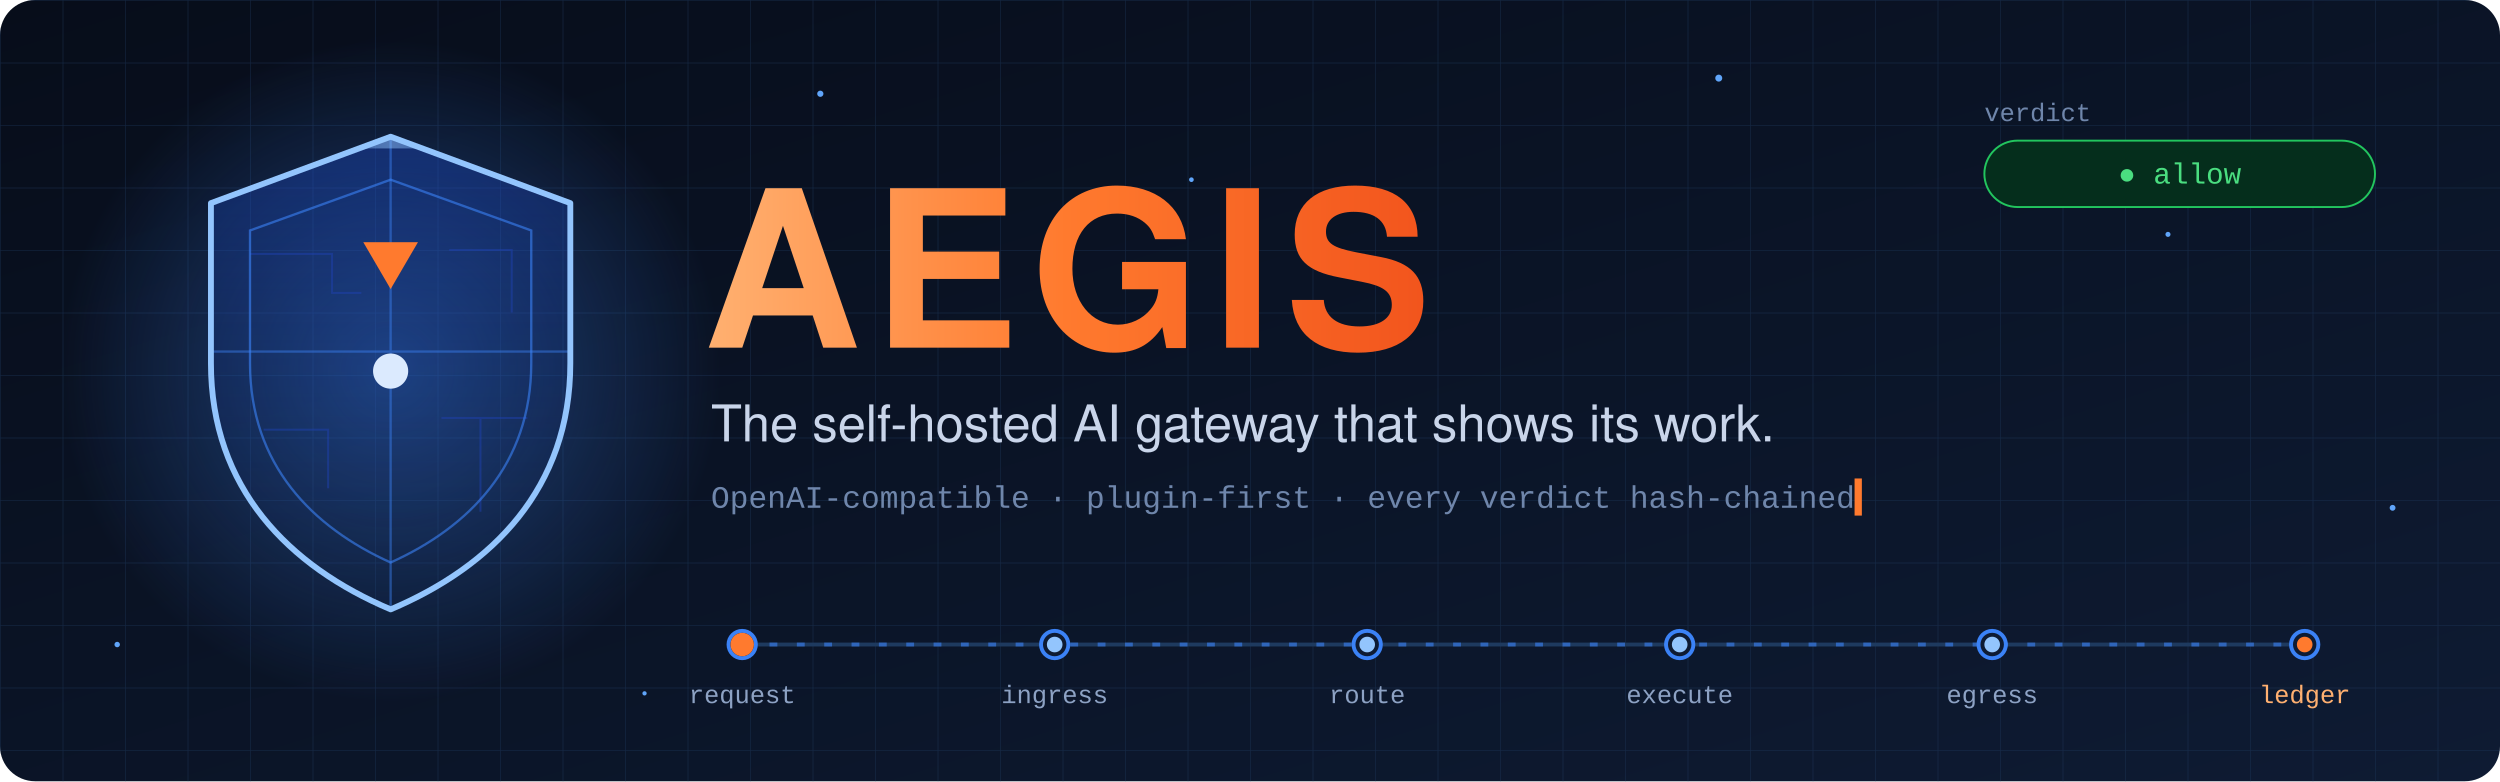
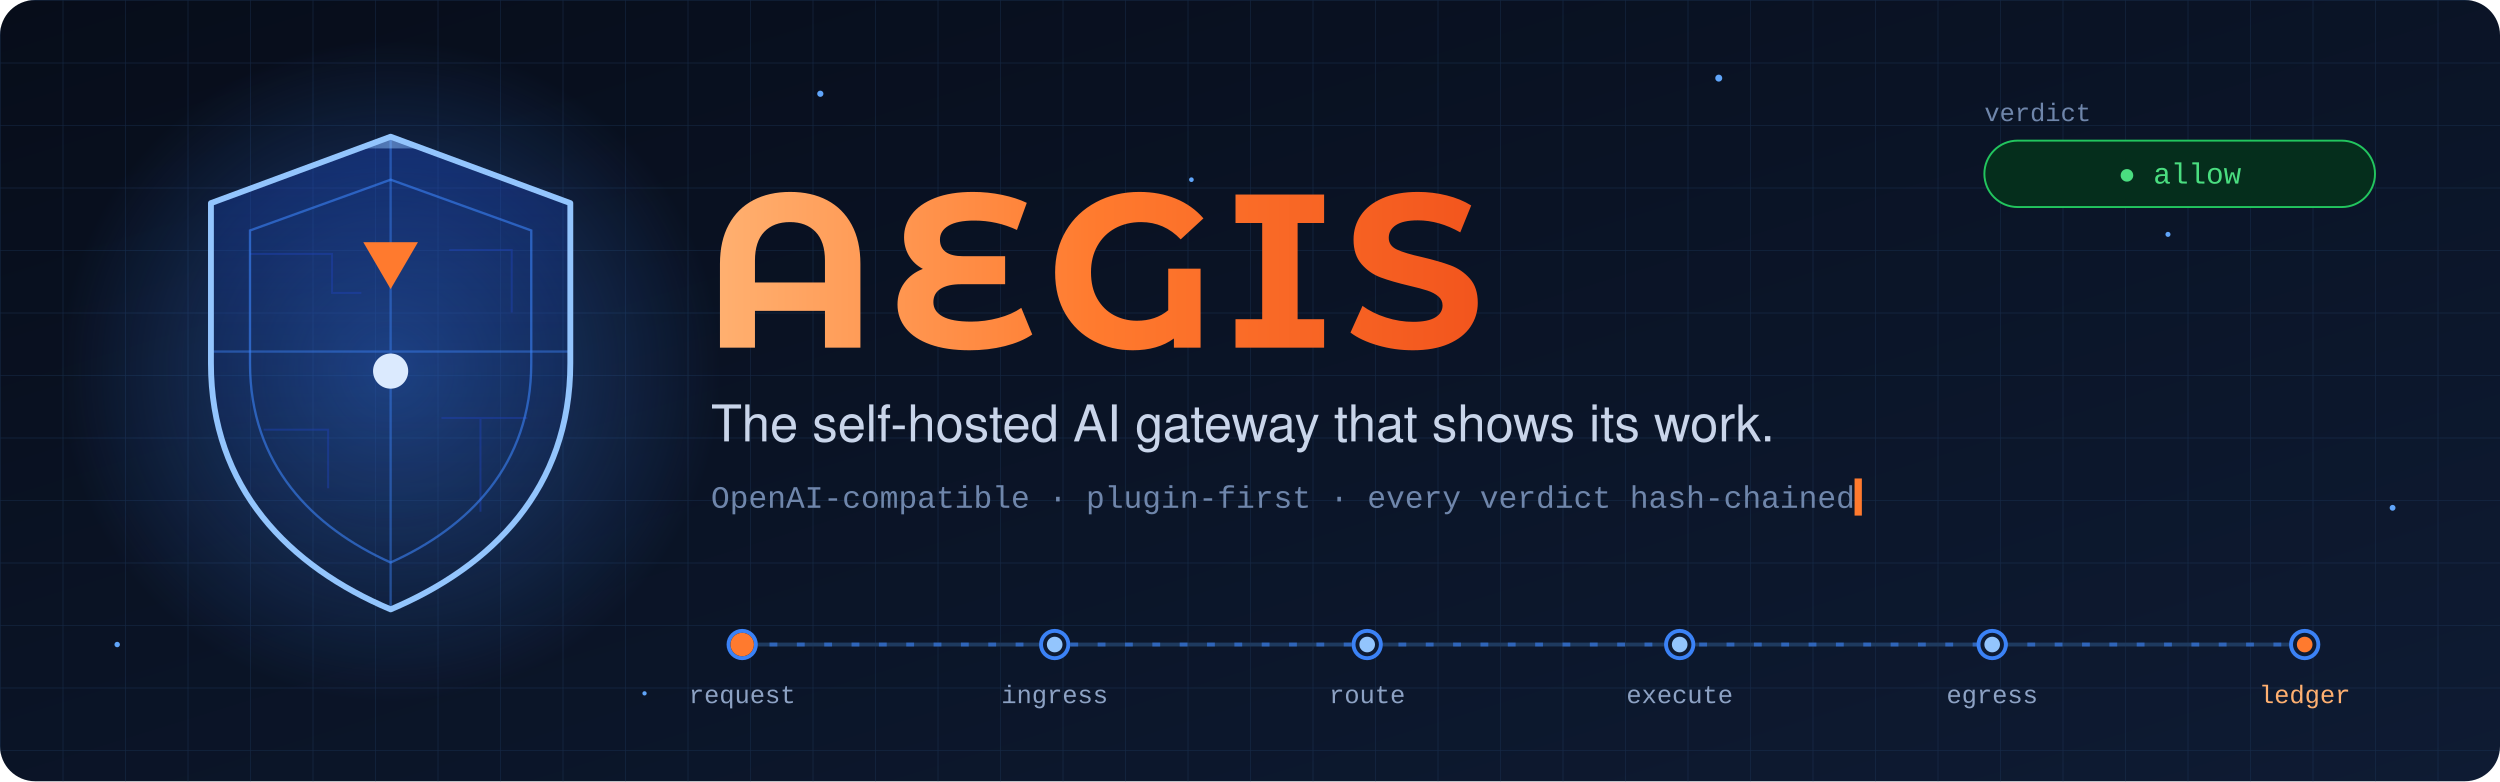
<svg xmlns="http://www.w3.org/2000/svg" width="1280" height="400" viewBox="0 0 1280 400" role="img" aria-labelledby="t d">
  <defs>
    <linearGradient id="bg" x1="0" y1="0" x2="1" y2="1">
      <stop offset="0" stop-color="#070d1a" />
      <stop offset="1" stop-color="#0e1b33" />
    </linearGradient>
    <radialGradient id="glow" cx="0.5" cy="0.5" r="0.5">
      <stop offset="0" stop-color="#3b82f6" stop-opacity="0.45" />
      <stop offset="1" stop-color="#3b82f6" stop-opacity="0" />
    </radialGradient>
    <linearGradient id="word" x1="0" y1="0" x2="1" y2="0">
      <stop offset="0" stop-color="#ffb070" />
      <stop offset="0.5" stop-color="#ff7a2e" />
      <stop offset="1" stop-color="#f2551d" />
    </linearGradient>
    <linearGradient id="shieldFill" x1="0" y1="0" x2="0" y2="1">
      <stop offset="0" stop-color="#1d4ed8" stop-opacity="0.35" />
      <stop offset="1" stop-color="#0b1a36" stop-opacity="0.1" />
    </linearGradient>
    <linearGradient id="sweep" x1="0" y1="0" x2="1" y2="0">
      <stop offset="0" stop-color="#60a5fa" stop-opacity="0" />
      <stop offset="0.5" stop-color="#93c5fd" stop-opacity="0.9" />
      <stop offset="1" stop-color="#60a5fa" stop-opacity="0" />
    </linearGradient>
    <pattern id="grid" width="32" height="32" patternUnits="userSpaceOnUse">
      <path d="M32 0H0V32" fill="none" stroke="#1e3a5f" stroke-width="0.6" opacity="0.55" />
    </pattern>
    <clipPath id="shieldClip">
      <path d="M200 70 L292 104 V186 C292 250 252 290 200 312 C148 290 108 250 108 186 V104 Z" />
    </clipPath>
    <clipPath id="frame">
      <rect width="1280" height="400" rx="18" />
    </clipPath>
  </defs>
  <style>
    .mono { font-family: ui-monospace, SFMono-Regular, "SF Mono", Menlo, Consolas, "Liberation Mono", monospace; }
    .sans { font-family: "Segoe UI", -apple-system, BlinkMacSystemFont, "Helvetica Neue", Helvetica, Arial, sans-serif; }

    .draw { stroke-dasharray: 760; stroke-dashoffset: 0; animation: draw 9s ease-in-out infinite; }
    @keyframes draw { 0% { stroke-dashoffset: 760; } 18% { stroke-dashoffset: 0; } 100% { stroke-dashoffset: 0; } }

    .pulse { transform-origin: 200px 190px; animation: pulse 3s ease-in-out infinite; }
    @keyframes pulse { 0%,100% { opacity: .55; transform: scale(1); } 50% { opacity: 1; transform: scale(1.08); } }

    .scan { animation: scan 4.5s linear infinite; }
    @keyframes scan { 0% { transform: translateY(-40px); } 100% { transform: translateY(260px); } }

    .dot { opacity: .25; }
    .node { animation: node 6s ease-out infinite; }
    @keyframes node { 0% { opacity: 1; } 12% { opacity: 1; } 30% { opacity: .25; } 100% { opacity: .25; } }
    .n0 { animation-delay: 0s; } .n1 { animation-delay: 1s; } .n2 { animation-delay: 2s; }
    .n3 { animation-delay: 3s; } .n4 { animation-delay: 4s; } .n5 { animation-delay: 5s; }

    .chip { opacity: 0; animation: chip 12s ease-in-out infinite; }
    .chip.c0 { opacity: 1; }
    @keyframes chip { 0% { opacity: 0; transform: translateY(6px); } 3% { opacity: 1; transform: translateY(0); } 22% { opacity: 1; transform: translateY(0); } 25% { opacity: 0; transform: translateY(-6px); } 100% { opacity: 0; } }
    .c0 { animation-delay: 0s; } .c1 { animation-delay: 3s; } .c2 { animation-delay: 6s; } .c3 { animation-delay: 9s; }

    .caret { animation: blink 1.1s steps(1) infinite; }
    @keyframes blink { 50% { opacity: 0; } }

    .twinkle { animation: tw 5s ease-in-out infinite; }
    @keyframes tw { 0%,100% { opacity: .15; } 50% { opacity: .8; } }
    @media (prefers-reduced-motion: reduce) { * { animation: none !important; } }
  </style>
  <g clip-path="url(#frame)">
    <rect width="1280" height="400" fill="url(#bg)" />
    <rect width="1280" height="400" fill="url(#grid)" />
    <g fill="#60a5fa">
      <circle class="twinkle" cx="420" cy="48" r="1.6" style="animation-delay:.4s" />
      <circle class="twinkle" cx="610" cy="92" r="1.2" style="animation-delay:1.7s" />
      <circle class="twinkle" cx="880" cy="40" r="1.8" style="animation-delay:2.9s" />
      <circle class="twinkle" cx="1110" cy="120" r="1.3" style="animation-delay:.9s" />
      <circle class="twinkle" cx="1225" cy="260" r="1.5" style="animation-delay:3.6s" />
      <circle class="twinkle" cx="60" cy="330" r="1.4" style="animation-delay:2.2s" />
      <circle class="twinkle" cx="330" cy="355" r="1.1" style="animation-delay:4.1s" />
    </g>
    <circle cx="200" cy="190" r="170" fill="url(#glow)" class="pulse" />
    <path d="M200 70 L292 104 V186 C292 250 252 290 200 312 C148 290 108 250 108 186 V104 Z" fill="url(#shieldFill)" />
    <g clip-path="url(#shieldClip)">
      <path d="M200 70 V312 M108 180 H292" stroke="#3b82f6" stroke-width="1.2" opacity=".45" />
      <g stroke="#1e40af" stroke-width="1" opacity=".5" fill="none">
        <path d="M128 130 H170 V150 H185" />
        <path d="M230 128 H262 V160" />
        <path d="M135 220 H168 V250" />
        <path d="M226 214 H270 M246 214 V262" />
      </g>
      <rect class="scan" x="100" y="60" width="200" height="16" fill="url(#sweep)" opacity=".55" />
    </g>
    <path class="draw" d="M200 70 L292 104 V186 C292 250 252 290 200 312 C148 290 108 250 108 186 V104 Z" fill="none" stroke="#93c5fd" stroke-width="3" stroke-linejoin="round" />
    <path d="M200 92 L272 118 V186 C272 238 240 270 200 288 C160 270 128 238 128 186 V118 Z" fill="none" stroke="#3b82f6" stroke-width="1.2" opacity=".6" />
    <path d="M186 124 L214 124 L200 148 Z" fill="#ff7a2e" />
    <circle cx="200" cy="190" r="9" fill="#dbeafe" class="pulse" />
-     <text x="360" y="178" class="sans" font-size="112" font-weight="800" letter-spacing="6" fill="url(#word)">AEGIS</text>
+     <path id="wordmark" aria-label="AEGIS" d="M404.58 98.26Q415.44 98.26 423.50 102.51Q431.57 106.77 436.05 115.06Q440.53 123.34 440.53 135.10L440.53 178L422.38 178L422.38 159.18L386.54 159.18L386.54 178L368.62 178L368.62 135.10Q368.62 123.34 373.10 115.06Q377.58 106.77 385.65 102.51Q393.71 98.26 404.58 98.26M386.54 144.62L422.38 144.62L422.38 133.42Q422.38 123.68 417.57 118.70Q412.75 113.71 404.46 113.71Q396.06 113.71 391.30 118.70Q386.54 123.68 386.54 133.42M522.91 157.62L528.51 171.28Q522.91 175.09 514.46 177.22Q506 179.34 496.48 179.34Q484.61 179.34 476.32 176.38Q468.03 173.41 463.78 168.09Q459.52 162.77 459.52 155.94Q459.52 149.66 462.99 144.85Q466.46 140.03 472.51 137.68Q467.92 135.22 465.40 130.96Q462.88 126.70 462.88 121.44Q462.88 115.06 466.80 109.79Q470.72 104.53 478.67 101.39Q486.62 98.26 498.16 98.26Q505.78 98.26 513.06 99.77Q520.34 101.28 525.71 103.86L520.67 117.74Q510.37 112.93 498.83 112.93Q490.10 112.93 485.67 115.56Q481.25 118.19 481.25 122.67Q481.25 126.82 484.22 129Q487.18 131.18 493.23 131.18L514.62 131.18L514.62 145.52L492.11 145.52Q485.28 145.52 481.58 147.87Q477.89 150.22 477.89 154.70Q477.89 159.41 482.65 162.04Q487.41 164.67 497.26 164.67Q504.21 164.67 511.15 162.82Q518.10 160.98 522.91 157.62M598.13 158.85L598.13 137.57L614.70 137.57L614.70 178L601.04 178L601.04 173.30Q592.86 179.34 579.98 179.34Q569.12 179.34 560.05 174.64Q550.98 169.94 545.60 160.92Q540.22 151.90 540.22 139.47Q540.22 127.49 545.77 118.14Q551.31 108.78 561.17 103.52Q571.02 98.26 583.34 98.26Q593.65 98.26 602.05 101.73Q610.45 105.20 616.16 111.81L604.51 122.56Q596.11 113.71 584.24 113.71Q576.74 113.71 570.91 116.90Q565.09 120.10 561.84 125.92Q558.59 131.74 558.59 139.36Q558.59 147.31 561.78 152.91Q564.98 158.51 570.35 161.37Q575.73 164.22 582.11 164.22Q591.63 164.22 598.13 158.85M677.94 114.16L664.38 114.16L664.38 163.44L677.94 163.44L677.94 178L632.58 178L632.58 163.44L646.24 163.44L646.24 114.16L632.58 114.16L632.58 99.60L677.94 99.60M723.36 179.34Q714.06 179.34 705.38 176.82Q696.70 174.30 691.44 170.27L697.60 156.61Q702.64 160.30 709.58 162.54Q716.53 164.78 723.47 164.78Q731.20 164.78 734.90 162.49Q738.59 160.19 738.59 156.38Q738.59 153.58 736.41 151.74Q734.22 149.89 730.81 148.77Q727.39 147.65 721.57 146.30Q712.61 144.18 706.90 142.05Q701.18 139.92 697.10 135.22Q693.01 130.51 693.01 122.67Q693.01 115.84 696.70 110.30Q700.40 104.75 707.85 101.50Q715.30 98.26 726.05 98.26Q733.55 98.26 740.72 100.05Q747.89 101.84 753.26 105.20L747.66 118.98Q736.80 112.82 725.94 112.82Q718.32 112.82 714.68 115.28Q711.04 117.74 711.04 121.78Q711.04 125.81 715.24 127.77Q719.44 129.73 728.06 131.63Q737.02 133.76 742.74 135.89Q748.45 138.02 752.54 142.61Q756.62 147.20 756.62 155.04Q756.62 161.76 752.87 167.30Q749.12 172.85 741.62 176.10Q734.11 179.34 723.36 179.34" fill="url(#word)" />
    <text x="364" y="226" class="sans" font-size="26" fill="#c9d5ea">The self-hosted AI gateway that shows its work.</text>
    <text x="364" y="260" class="mono" font-size="16" fill="#6f86ab">OpenAI-compatible · plugin-first · every verdict hash-chained<tspan class="caret" fill="#ff7a2e"> ▍</tspan>
    </text>
    <g transform="translate(1016 62)">
      <text x="0" y="0" class="mono" font-size="13" fill="#6f86ab">verdict</text>
      <g class="chip c0">
        <rect x="0" y="10" width="200" height="34" rx="17" fill="#052e1c" stroke="#22c55e" />
        <text x="100" y="32" class="mono" font-size="15" fill="#4ade80" text-anchor="middle">● allow</text>
      </g>
      <g class="chip c1">
        <rect x="0" y="10" width="200" height="34" rx="17" fill="#0b2447" stroke="#60a5fa" />
        <text x="100" y="32" class="mono" font-size="15" fill="#93c5fd" text-anchor="middle">◐ sanitize</text>
      </g>
      <g class="chip c2">
        <rect x="0" y="10" width="200" height="34" rx="17" fill="#3a0d0d" stroke="#ef4444" />
        <text x="100" y="32" class="mono" font-size="15" fill="#f87171" text-anchor="middle">■ block</text>
      </g>
      <g class="chip c3">
        <rect x="0" y="10" width="200" height="34" rx="17" fill="#3a2605" stroke="#f59e0b" />
        <text x="100" y="32" class="mono" font-size="15" fill="#fbbf24" text-anchor="middle">⏸ require_approval</text>
      </g>
    </g>
    <g transform="translate(0 330)">
      <path d="M380 0 H1180" stroke="#1e3a5f" stroke-width="2" />
      <path d="M380 0 H1180" stroke="#3b82f6" stroke-width="2" stroke-dasharray="4 10" opacity=".6">
        <animate attributeName="stroke-dashoffset" from="0" to="-28" dur="1s" repeatCount="indefinite" />
      </path>
      <g fill="#0e1b33" stroke="#3b82f6" stroke-width="2">
        <circle cx="380" cy="0" r="7" />
        <circle cx="540" cy="0" r="7" />
        <circle cx="700" cy="0" r="7" />
        <circle cx="860" cy="0" r="7" />
        <circle cx="1020" cy="0" r="7" />
        <circle cx="1180" cy="0" r="7" />
      </g>
      <g fill="#93c5fd">
        <circle class="node n0" cx="380" cy="0" r="4" />
        <circle class="node n1" cx="540" cy="0" r="4" />
        <circle class="node n2" cx="700" cy="0" r="4" />
        <circle class="node n3" cx="860" cy="0" r="4" />
        <circle class="node n4" cx="1020" cy="0" r="4" />
        <circle class="node n5" cx="1180" cy="0" r="4" fill="#ff7a2e" />
      </g>
      <g class="mono" font-size="13" fill="#8da2c4" text-anchor="middle">
        <text x="380" y="30">request</text>
        <text x="540" y="30">ingress</text>
        <text x="700" y="30">route</text>
        <text x="860" y="30">execute</text>
        <text x="1020" y="30">egress</text>
        <text x="1180" y="30" fill="#ffb070">ledger</text>
      </g>
      <circle r="6" fill="#ff7a2e" cx="380" cy="0">
        <animateMotion dur="6s" repeatCount="indefinite" keyPoints="0;1;1" keyTimes="0;0.84;1" calcMode="linear" path="M0 0 H800" />
        <animate attributeName="opacity" values="1;1;0;0" keyTimes="0;0.84;0.9;1" dur="6s" repeatCount="indefinite" />
      </circle>
    </g>
  </g>
</svg>
